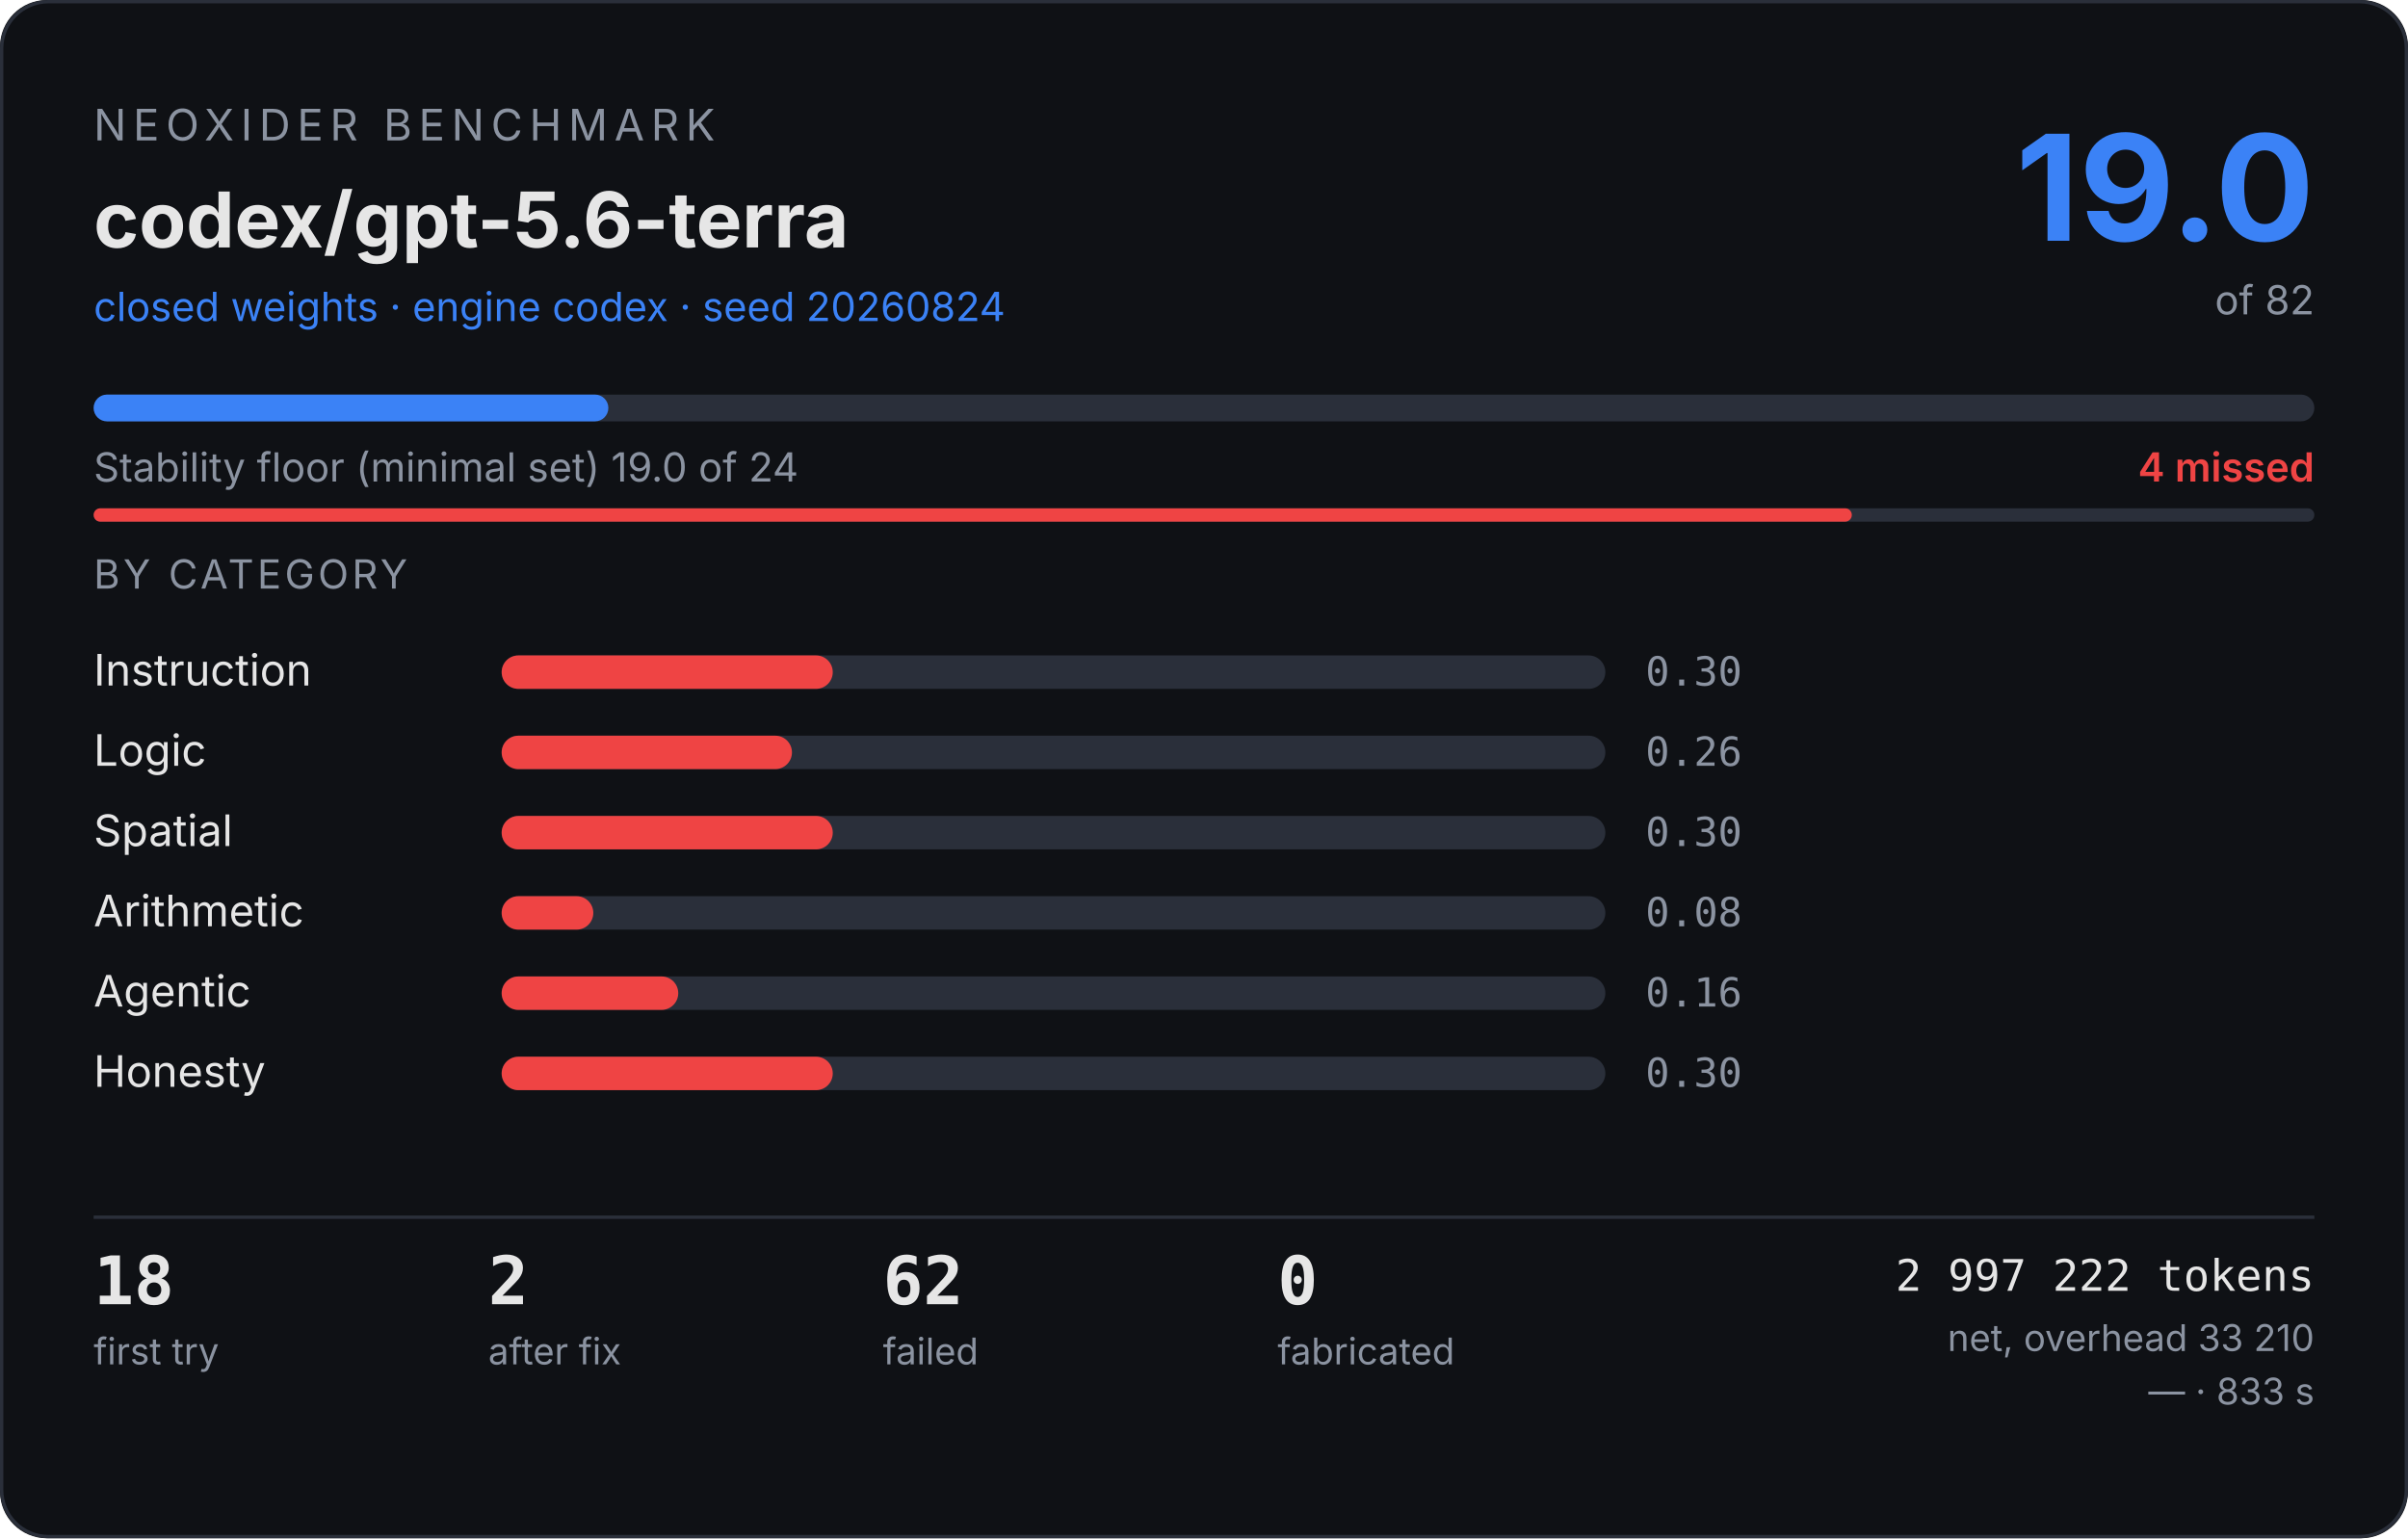
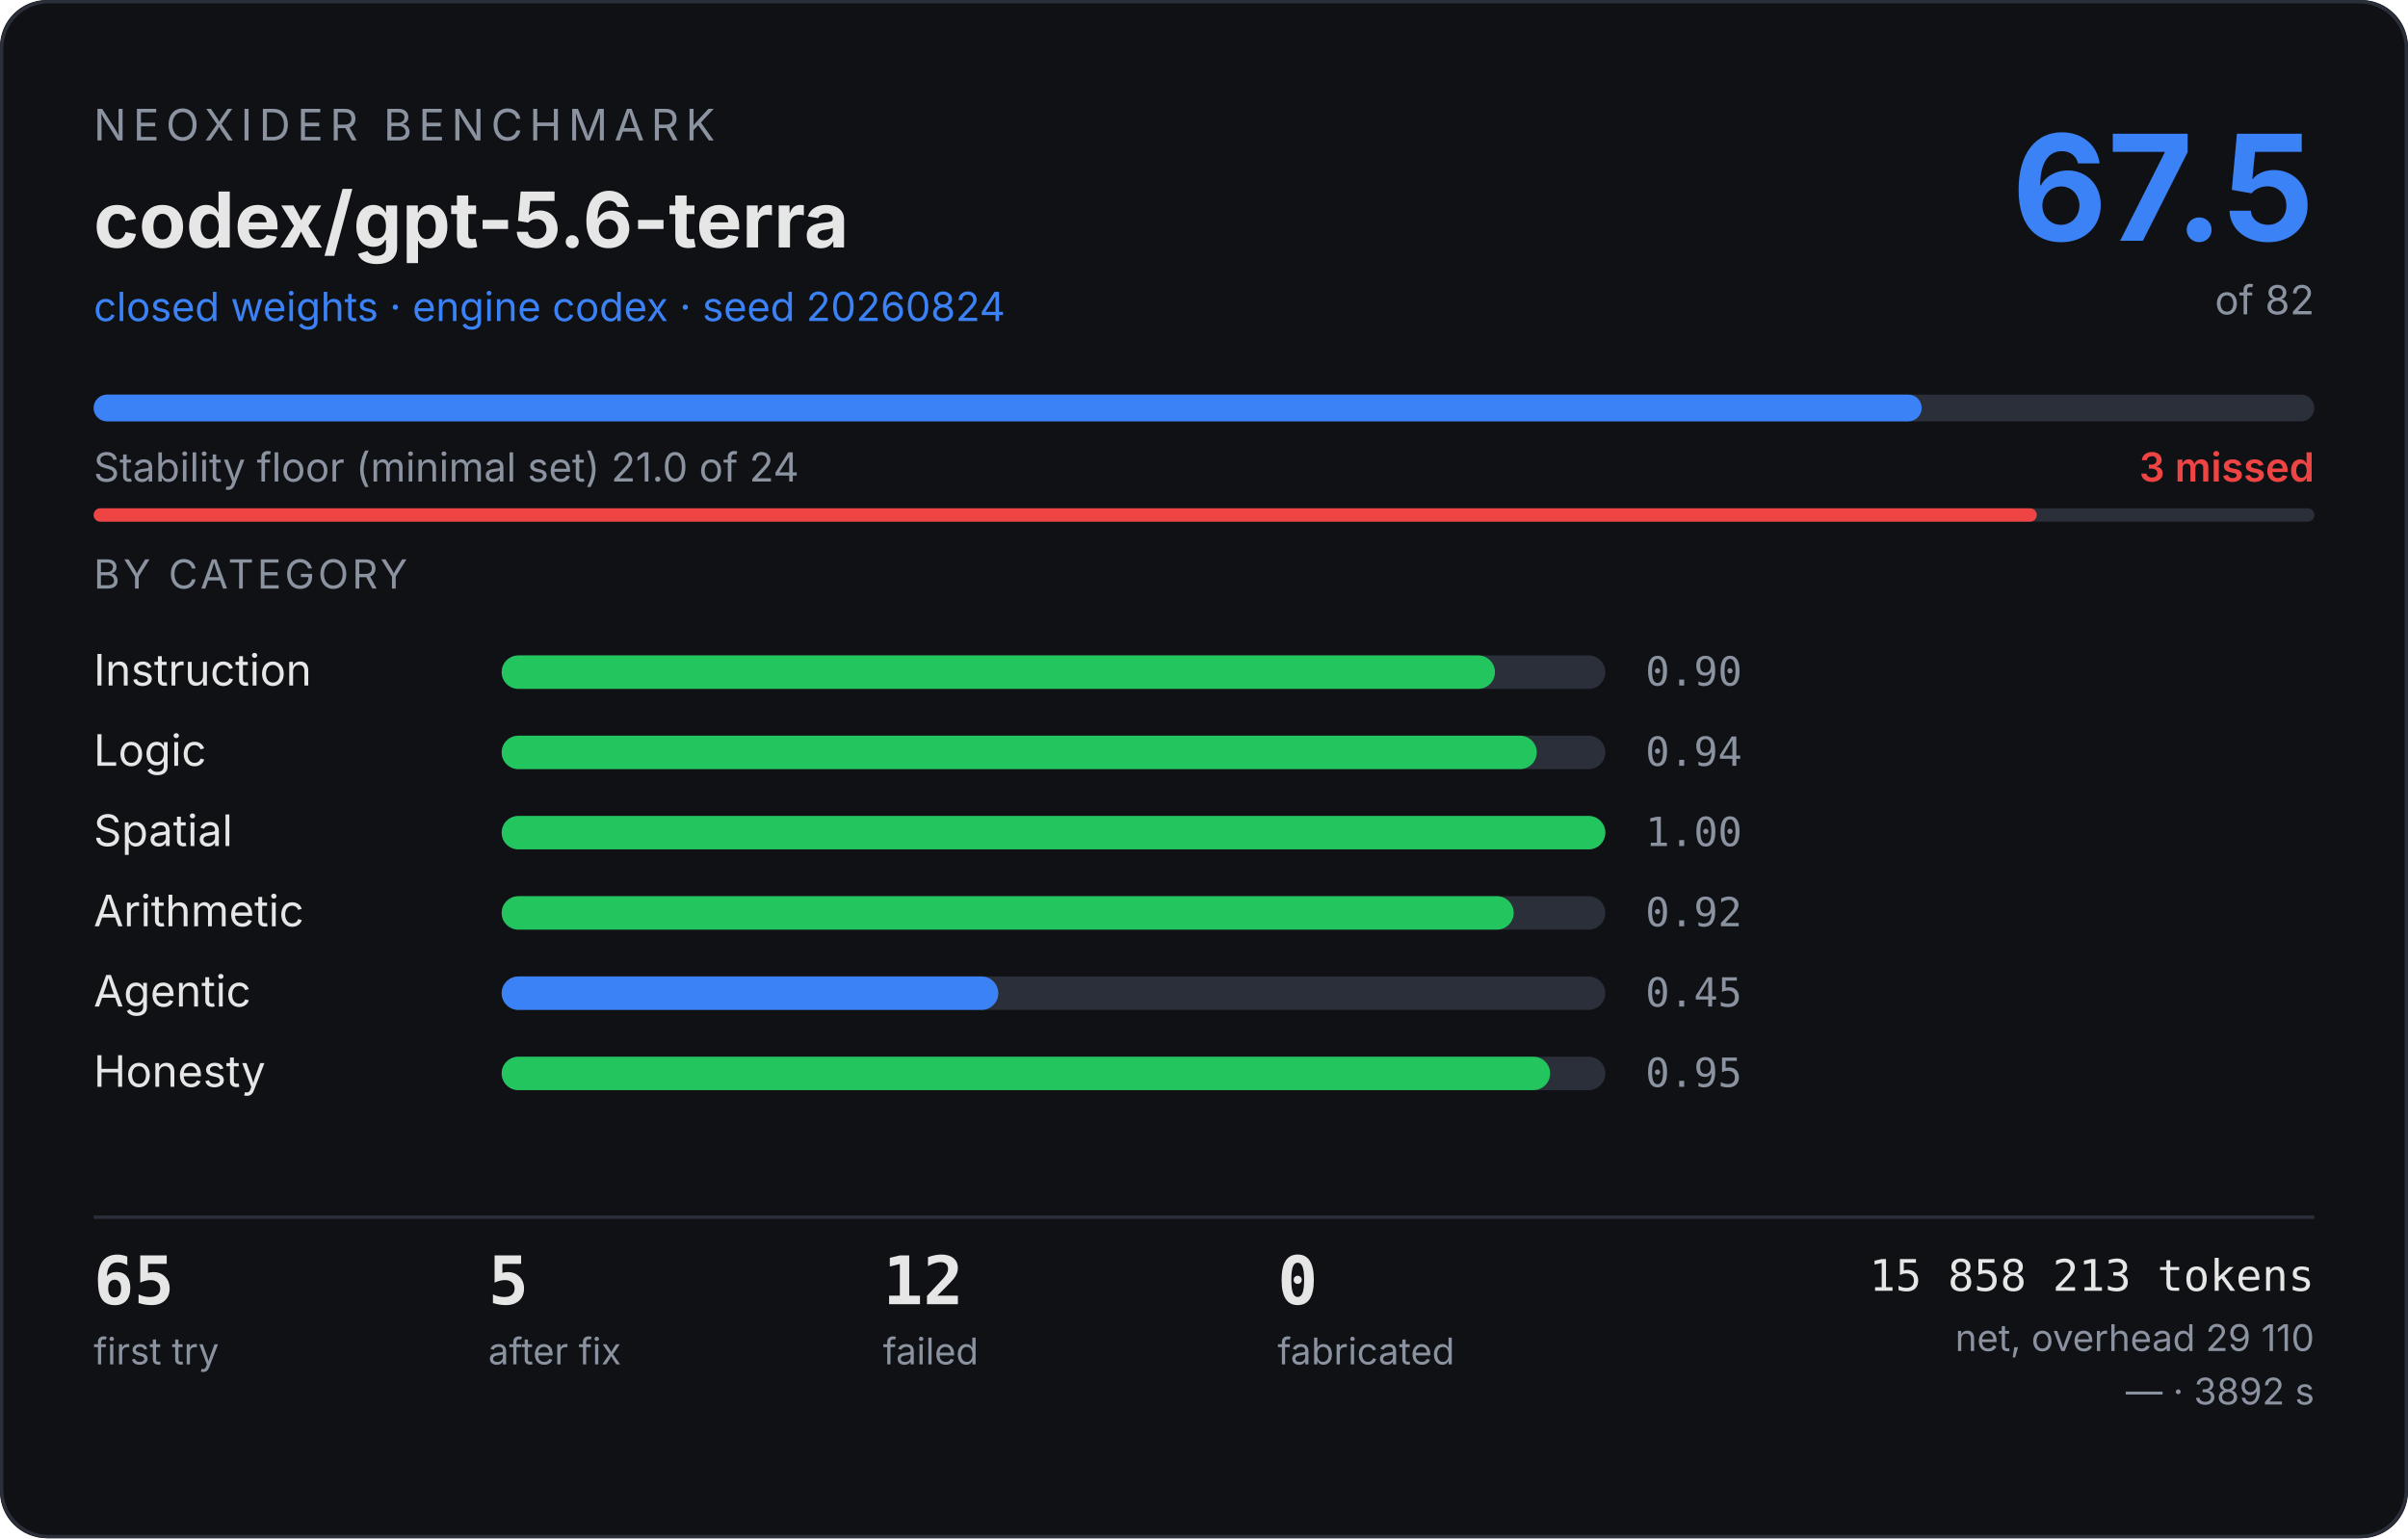
<svg xmlns="http://www.w3.org/2000/svg" width="720" height="460" viewBox="0 0 720 460" font-family="system-ui,-apple-system,Segoe UI,sans-serif">
  <rect width="720" height="460" rx="14" fill="#0f1115" />
  <rect x="0.5" y="0.5" width="719" height="459" rx="14" fill="none" stroke="#2a2f3a" />
  <text x="28" y="42" fill="#8b93a1" font-size="13" letter-spacing="2">NEOXIDER BENCHMARK</text>
  <text x="28" y="74" fill="#e6e6e6" font-size="23" font-weight="700">codex/gpt-5.6-terra</text>
  <text x="28" y="96" fill="#3b82f6" font-size="12">closed weights · engine codex · seed 20260824</text>
-   <text x="692" y="72" text-anchor="end" fill="#3b82f6" font-size="44" font-weight="700">19.0</text>
+   <text x="692" y="72" text-anchor="end" fill="#3b82f6" font-size="44" font-weight="700">67.5</text>
  <text x="692" y="94" text-anchor="end" fill="#8b93a1" font-size="12">of 82</text>
  <rect x="28" y="118" width="664" height="8" rx="4" fill="#2a2f3a" />
-   <rect x="28" y="118" width="153.9" height="8" rx="4" fill="#3b82f6" />
-   <text x="28" y="144" fill="#8b93a1" font-size="12">Stability floor (minimal set) 19.0 of 24</text>
-   <text x="692" y="144" text-anchor="end" fill="#ef4444" font-size="12" font-weight="600">4 missed</text>
+   <rect x="28" y="118" width="546.6" height="8" rx="4" fill="#3b82f6" />
+   <text x="28" y="144" fill="#8b93a1" font-size="12">Stability floor (minimal set) 21.0 of 24</text>
+   <text x="692" y="144" text-anchor="end" fill="#ef4444" font-size="12" font-weight="600">3 missed</text>
  <rect x="28" y="152" width="664" height="4" rx="2" fill="#2a2f3a" />
-   <rect x="28" y="152" width="525.7" height="4" rx="2" fill="#ef4444" />
+   <rect x="28" y="152" width="581.0" height="4" rx="2" fill="#ef4444" />
  <text x="28" y="176" fill="#8b93a1" font-size="12" letter-spacing="1">BY CATEGORY</text>
  <text x="28" y="205" fill="#e6e6e6" font-size="13">Instruction</text>
  <rect x="150" y="196" width="330" height="10" rx="5" fill="#2a2f3a" />
-   <rect x="150" y="196" width="99.0" height="10" rx="5" fill="#ef4444" />
-   <text x="492" y="205" fill="#8b93a1" font-size="12" font-family="ui-monospace,Consolas,monospace">0.30</text>
+   <rect x="150" y="196" width="297.0" height="10" rx="5" fill="#22c55e" />
+   <text x="492" y="205" fill="#8b93a1" font-size="12" font-family="ui-monospace,Consolas,monospace">0.90</text>
  <text x="28" y="229" fill="#e6e6e6" font-size="13">Logic</text>
  <rect x="150" y="220" width="330" height="10" rx="5" fill="#2a2f3a" />
-   <rect x="150" y="220" width="86.8" height="10" rx="5" fill="#ef4444" />
-   <text x="492" y="229" fill="#8b93a1" font-size="12" font-family="ui-monospace,Consolas,monospace">0.26</text>
+   <rect x="150" y="220" width="309.5" height="10" rx="5" fill="#22c55e" />
+   <text x="492" y="229" fill="#8b93a1" font-size="12" font-family="ui-monospace,Consolas,monospace">0.94</text>
  <text x="28" y="253" fill="#e6e6e6" font-size="13">Spatial</text>
  <rect x="150" y="244" width="330" height="10" rx="5" fill="#2a2f3a" />
-   <rect x="150" y="244" width="99.0" height="10" rx="5" fill="#ef4444" />
-   <text x="492" y="253" fill="#8b93a1" font-size="12" font-family="ui-monospace,Consolas,monospace">0.30</text>
+   <rect x="150" y="244" width="330.0" height="10" rx="5" fill="#22c55e" />
+   <text x="492" y="253" fill="#8b93a1" font-size="12" font-family="ui-monospace,Consolas,monospace">1.00</text>
  <text x="28" y="277" fill="#e6e6e6" font-size="13">Arithmetic</text>
  <rect x="150" y="268" width="330" height="10" rx="5" fill="#2a2f3a" />
-   <rect x="150" y="268" width="27.4" height="10" rx="5" fill="#ef4444" />
-   <text x="492" y="277" fill="#8b93a1" font-size="12" font-family="ui-monospace,Consolas,monospace">0.08</text>
+   <rect x="150" y="268" width="302.6" height="10" rx="5" fill="#22c55e" />
+   <text x="492" y="277" fill="#8b93a1" font-size="12" font-family="ui-monospace,Consolas,monospace">0.92</text>
  <text x="28" y="301" fill="#e6e6e6" font-size="13">Agentic</text>
  <rect x="150" y="292" width="330" height="10" rx="5" fill="#2a2f3a" />
-   <rect x="150" y="292" width="52.8" height="10" rx="5" fill="#ef4444" />
-   <text x="492" y="301" fill="#8b93a1" font-size="12" font-family="ui-monospace,Consolas,monospace">0.16</text>
+   <rect x="150" y="292" width="148.5" height="10" rx="5" fill="#3b82f6" />
+   <text x="492" y="301" fill="#8b93a1" font-size="12" font-family="ui-monospace,Consolas,monospace">0.45</text>
  <text x="28" y="325" fill="#e6e6e6" font-size="13">Honesty</text>
  <rect x="150" y="316" width="330" height="10" rx="5" fill="#2a2f3a" />
-   <rect x="150" y="316" width="99.0" height="10" rx="5" fill="#ef4444" />
-   <text x="492" y="325" fill="#8b93a1" font-size="12" font-family="ui-monospace,Consolas,monospace">0.30</text>
+   <rect x="150" y="316" width="313.5" height="10" rx="5" fill="#22c55e" />
+   <text x="492" y="325" fill="#8b93a1" font-size="12" font-family="ui-monospace,Consolas,monospace">0.95</text>
  <line x1="28" y1="364" x2="692" y2="364" stroke="#2a2f3a" />
-   <text x="28" y="390" fill="#e6e6e6" font-size="20" font-weight="700" font-family="ui-monospace,Consolas,monospace">18</text>
+   <text x="28" y="390" fill="#e6e6e6" font-size="20" font-weight="700" font-family="ui-monospace,Consolas,monospace">65</text>
  <text x="28" y="408" fill="#8b93a1" font-size="11">first try</text>
-   <text x="146" y="390" fill="#e6e6e6" font-size="20" font-weight="700" font-family="ui-monospace,Consolas,monospace">2</text>
+   <text x="146" y="390" fill="#e6e6e6" font-size="20" font-weight="700" font-family="ui-monospace,Consolas,monospace">5</text>
  <text x="146" y="408" fill="#8b93a1" font-size="11">after fix</text>
-   <text x="264" y="390" fill="#e6e6e6" font-size="20" font-weight="700" font-family="ui-monospace,Consolas,monospace">62</text>
+   <text x="264" y="390" fill="#e6e6e6" font-size="20" font-weight="700" font-family="ui-monospace,Consolas,monospace">12</text>
  <text x="264" y="408" fill="#8b93a1" font-size="11">failed</text>
  <text x="382" y="390" fill="#e6e6e6" font-size="20" font-weight="700" font-family="ui-monospace,Consolas,monospace">0</text>
  <text x="382" y="408" fill="#8b93a1" font-size="11">fabricated</text>
-   <text x="692" y="386" text-anchor="end" fill="#e6e6e6" font-size="13" font-family="ui-monospace,Consolas,monospace">2 997 222 tokens</text>
-   <text x="692" y="404" text-anchor="end" fill="#8b93a1" font-size="11">net, overhead 33 210</text>
-   <text x="692" y="420" text-anchor="end" fill="#8b93a1" font-size="11">— · 833 s</text>
+   <text x="692" y="386" text-anchor="end" fill="#e6e6e6" font-size="13" font-family="ui-monospace,Consolas,monospace">15 858 213 tokens</text>
+   <text x="692" y="404" text-anchor="end" fill="#8b93a1" font-size="11">net, overhead 29 110</text>
+   <text x="692" y="420" text-anchor="end" fill="#8b93a1" font-size="11">— · 3892 s</text>
</svg>
